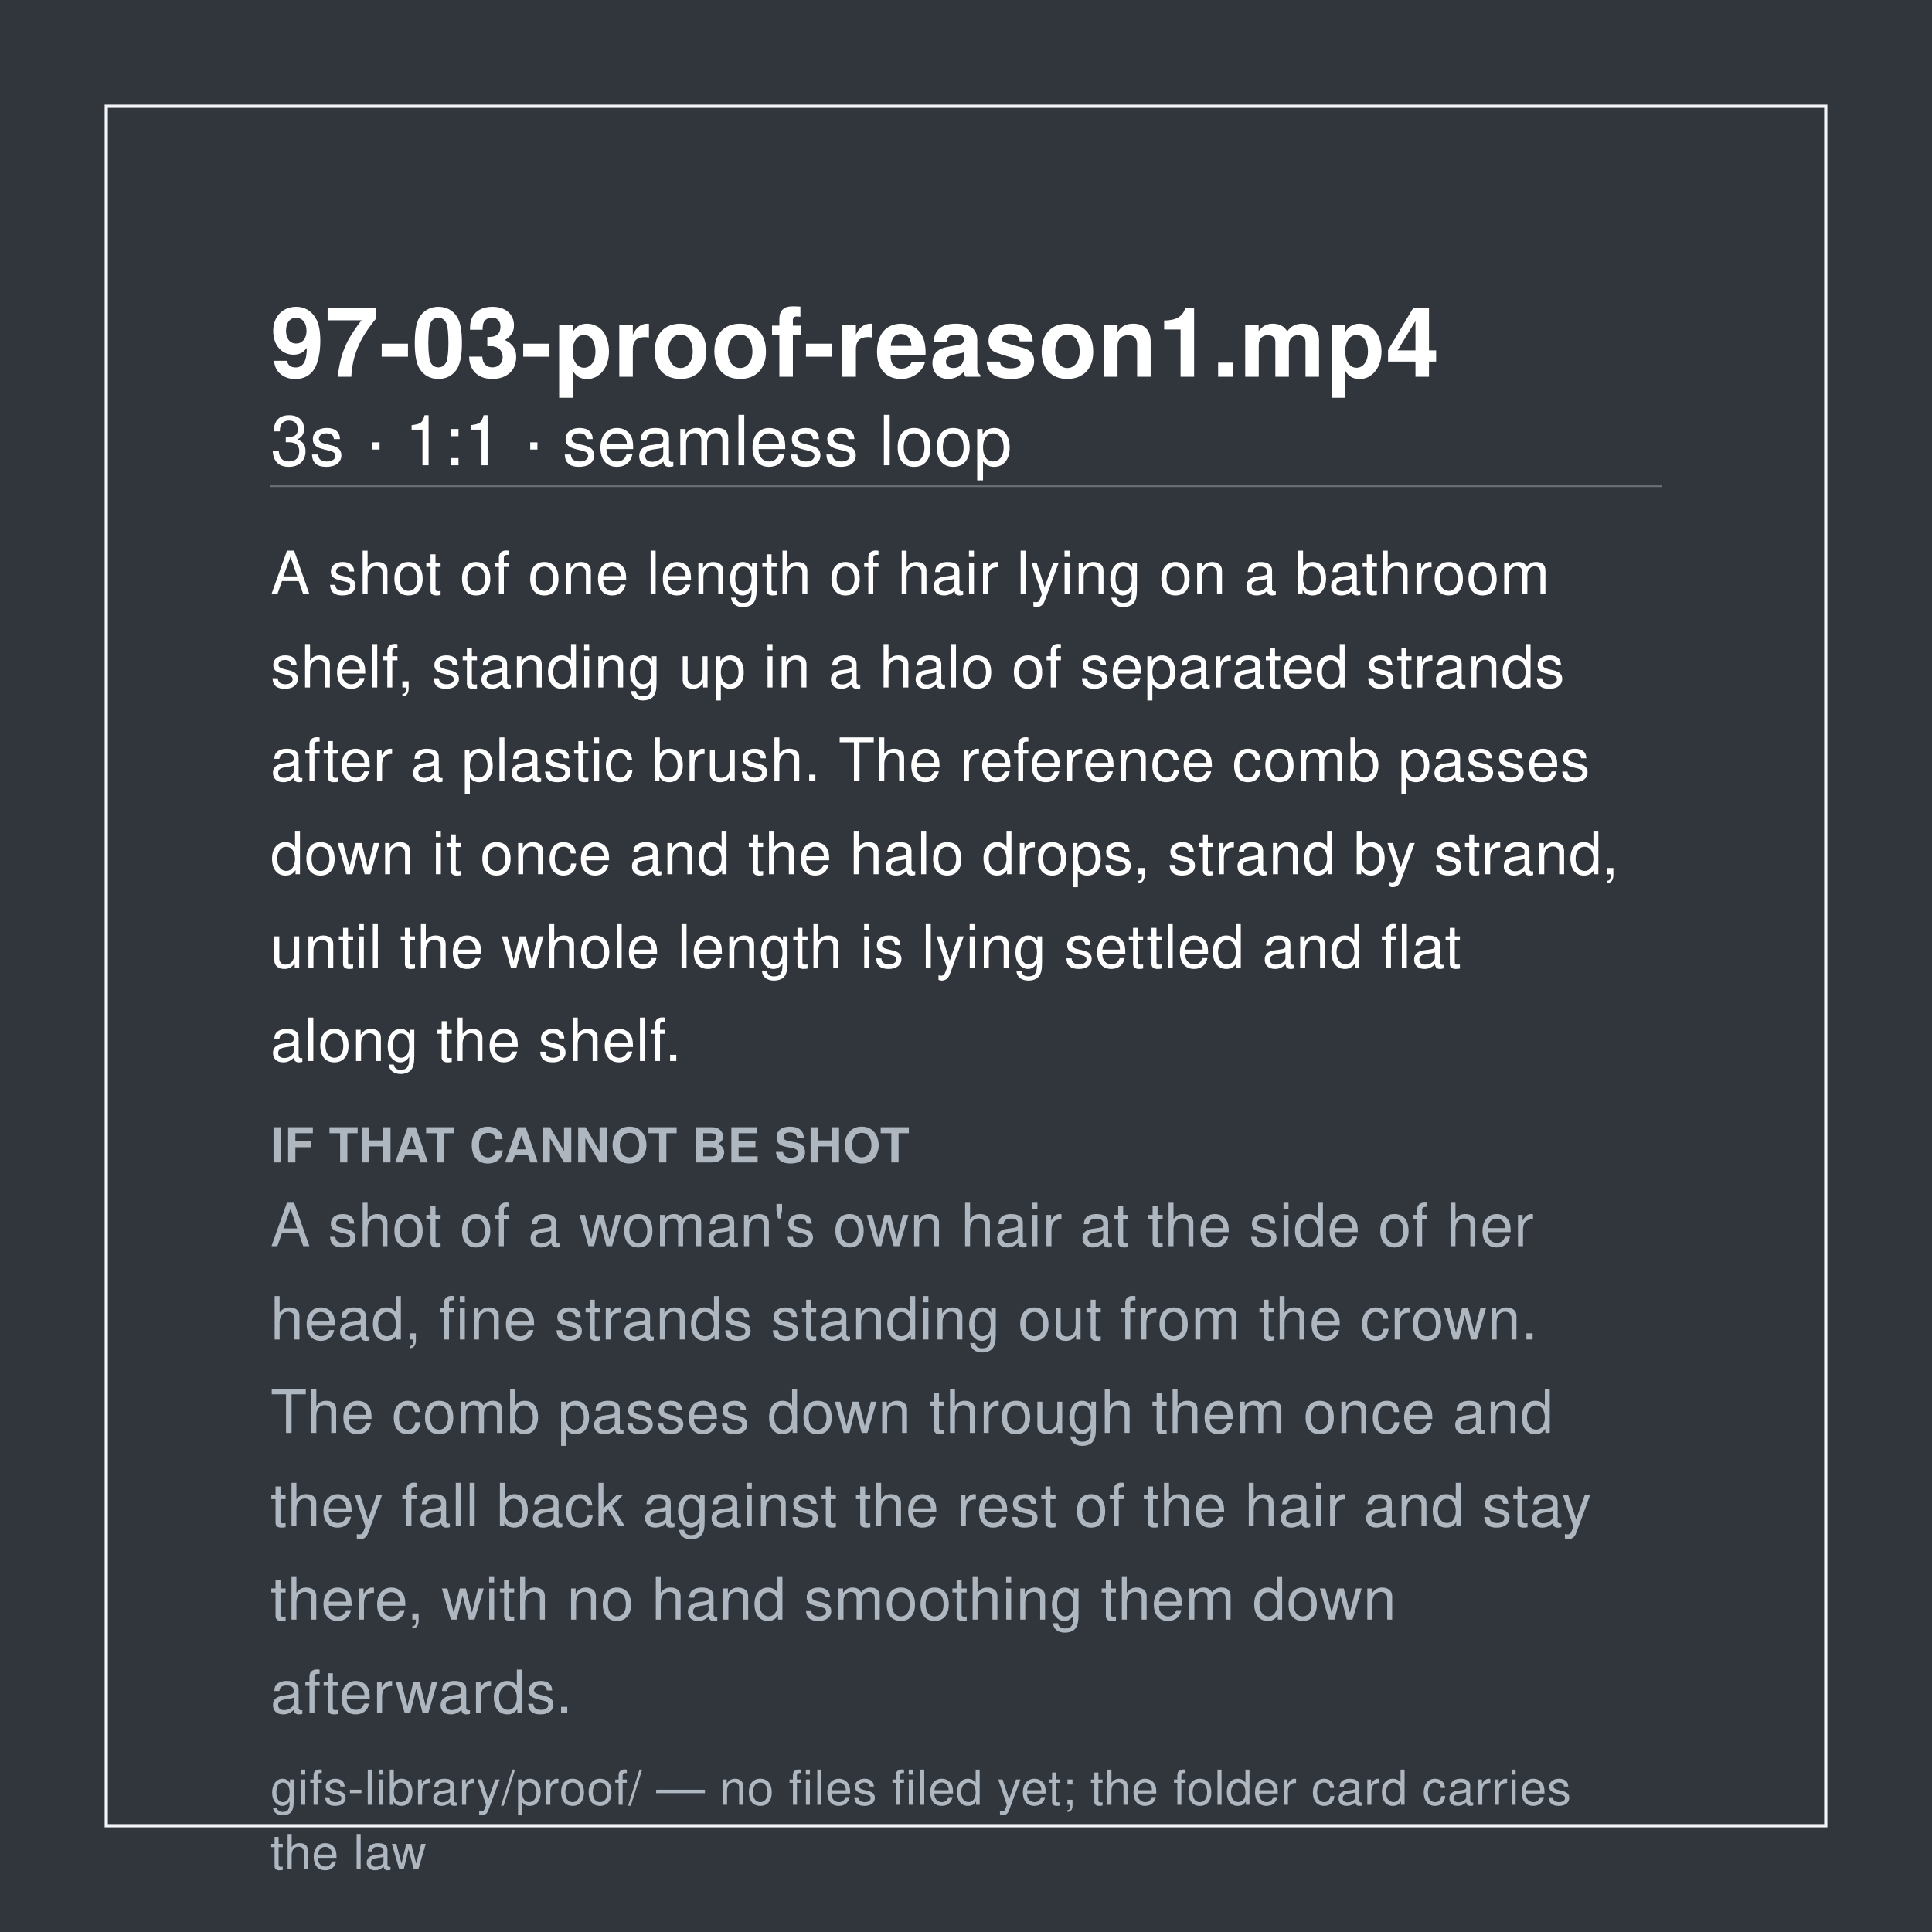
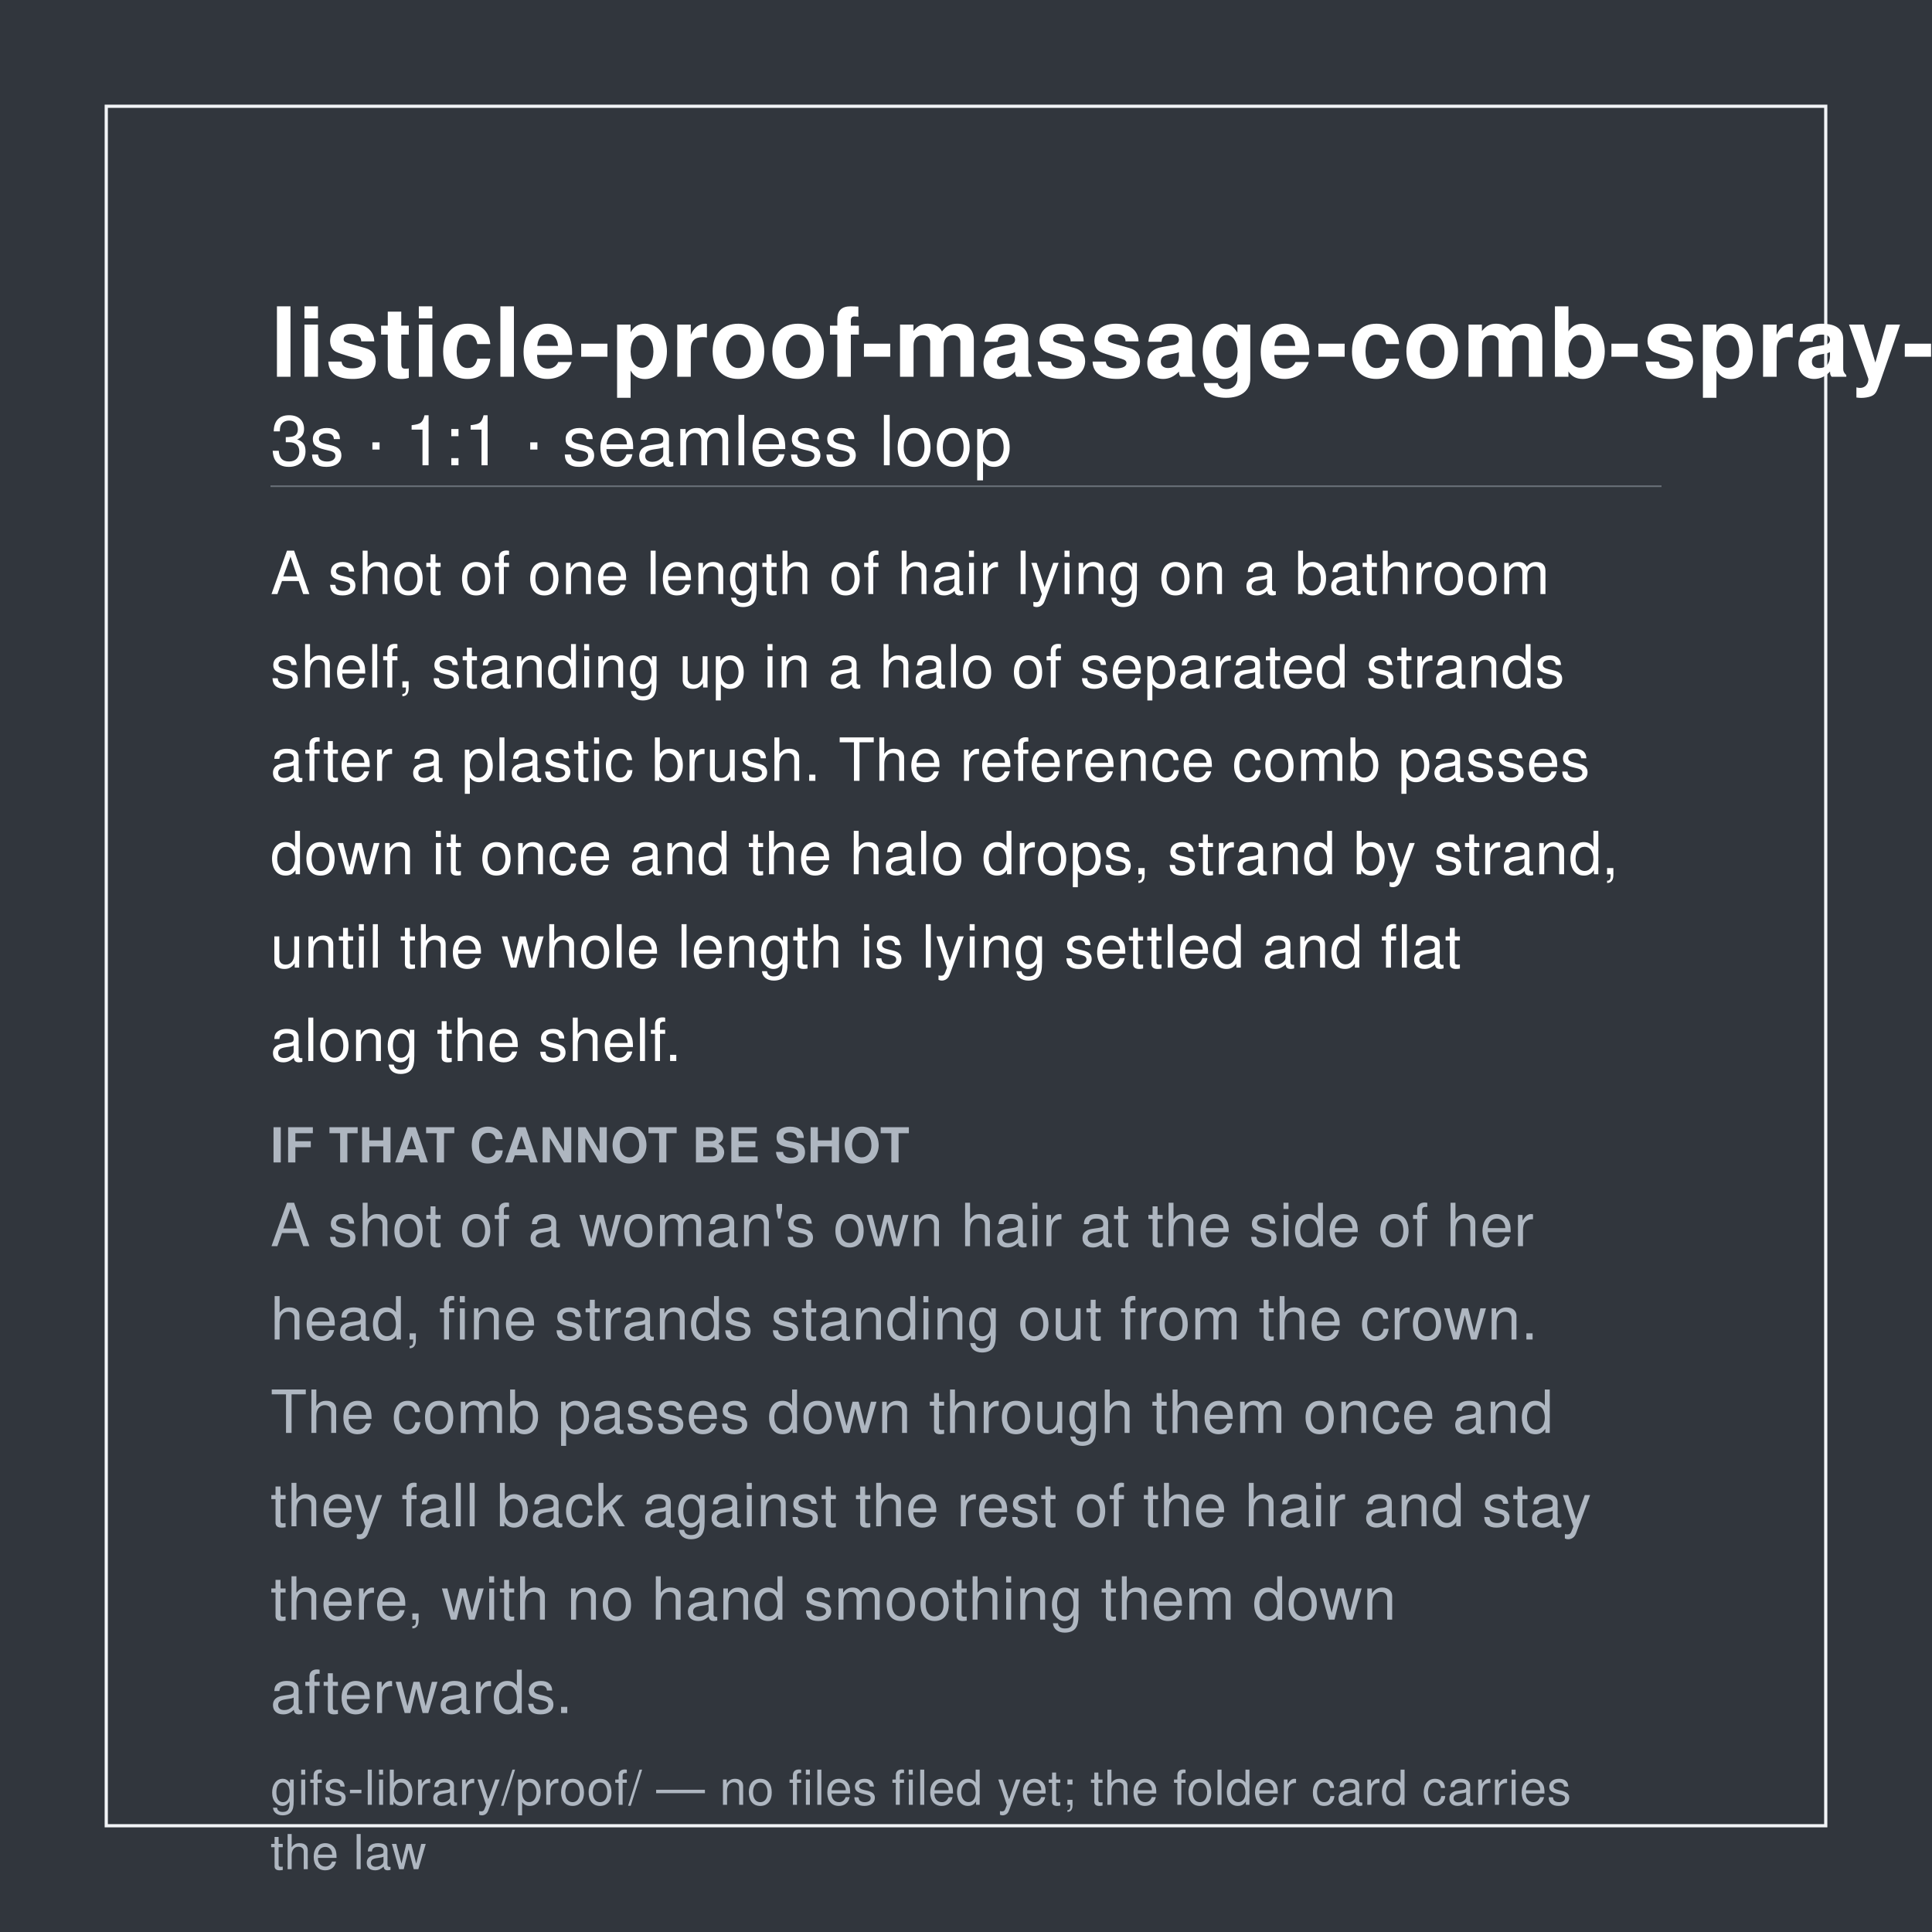
<svg xmlns="http://www.w3.org/2000/svg" width="1200" height="1200" viewBox="0 0 1200 1200">
  <rect width="1200" height="1200" fill="#31363d" />
  <rect x="66" y="66" width="1068" height="1068" fill="none" stroke="#f2f4f7" stroke-width="2" />
-   <text x="168" y="234" fill="#ffffff" font-size="60" font-family="Helvetica, Arial, sans-serif" font-weight="700" letter-spacing="0.4">97-03-proof-reason1.mp4</text>
+   <text x="168" y="234" fill="#ffffff" font-size="60" font-family="Helvetica, Arial, sans-serif" font-weight="700" letter-spacing="0.4">listicle-proof-massage-comb-spray-v01-reason1.webp</text>
  <text x="168" y="289" fill="#ffffff" font-size="43" font-family="Helvetica, Arial, sans-serif" font-weight="400" letter-spacing="0.4">3s · 1:1 · seamless loop</text>
  <line x1="168" y1="302" x2="1032" y2="302" stroke="#aeb6c0" stroke-width="1" opacity="0.45" />
  <text x="168" y="369" fill="#ffffff" font-size="37" font-family="Helvetica, Arial, sans-serif" font-weight="400" letter-spacing="0.4">A shot of one length of hair lying on a bathroom</text>
  <text x="168" y="427" fill="#ffffff" font-size="37" font-family="Helvetica, Arial, sans-serif" font-weight="400" letter-spacing="0.4">shelf, standing up in a halo of separated strands</text>
  <text x="168" y="485" fill="#ffffff" font-size="37" font-family="Helvetica, Arial, sans-serif" font-weight="400" letter-spacing="0.4">after a plastic brush. The reference comb passes</text>
  <text x="168" y="543" fill="#ffffff" font-size="37" font-family="Helvetica, Arial, sans-serif" font-weight="400" letter-spacing="0.4">down it once and the halo drops, strand by strand,</text>
  <text x="168" y="601" fill="#ffffff" font-size="37" font-family="Helvetica, Arial, sans-serif" font-weight="400" letter-spacing="0.4">until the whole length is lying settled and flat</text>
  <text x="168" y="659" fill="#ffffff" font-size="37" font-family="Helvetica, Arial, sans-serif" font-weight="400" letter-spacing="0.4">along the shelf.</text>
  <text x="168" y="722" fill="#aeb6c0" font-size="30" font-family="Helvetica, Arial, sans-serif" font-weight="700" letter-spacing="0.4">IF THAT CANNOT BE SHOT</text>
  <text x="168" y="774" fill="#aeb6c0" font-size="37" font-family="Helvetica, Arial, sans-serif" font-weight="400" letter-spacing="0.4">A shot of a woman's own hair at the side of her</text>
  <text x="168" y="832" fill="#aeb6c0" font-size="37" font-family="Helvetica, Arial, sans-serif" font-weight="400" letter-spacing="0.4">head, fine strands standing out from the crown.</text>
  <text x="168" y="890" fill="#aeb6c0" font-size="37" font-family="Helvetica, Arial, sans-serif" font-weight="400" letter-spacing="0.4">The comb passes down through them once and</text>
  <text x="168" y="948" fill="#aeb6c0" font-size="37" font-family="Helvetica, Arial, sans-serif" font-weight="400" letter-spacing="0.4">they fall back against the rest of the hair and stay</text>
  <text x="168" y="1006" fill="#aeb6c0" font-size="37" font-family="Helvetica, Arial, sans-serif" font-weight="400" letter-spacing="0.4">there, with no hand smoothing them down</text>
  <text x="168" y="1064" fill="#aeb6c0" font-size="37" font-family="Helvetica, Arial, sans-serif" font-weight="400" letter-spacing="0.4">afterwards.</text>
  <text x="168" y="1121" fill="#aeb6c0" font-size="30" font-family="Helvetica, Arial, sans-serif" font-weight="400" letter-spacing="0.4">gifs-library/proof/ — no files filed yet; the folder card carries</text>
  <text x="168" y="1161" fill="#aeb6c0" font-size="30" font-family="Helvetica, Arial, sans-serif" font-weight="400" letter-spacing="0.4">the law</text>
</svg>
